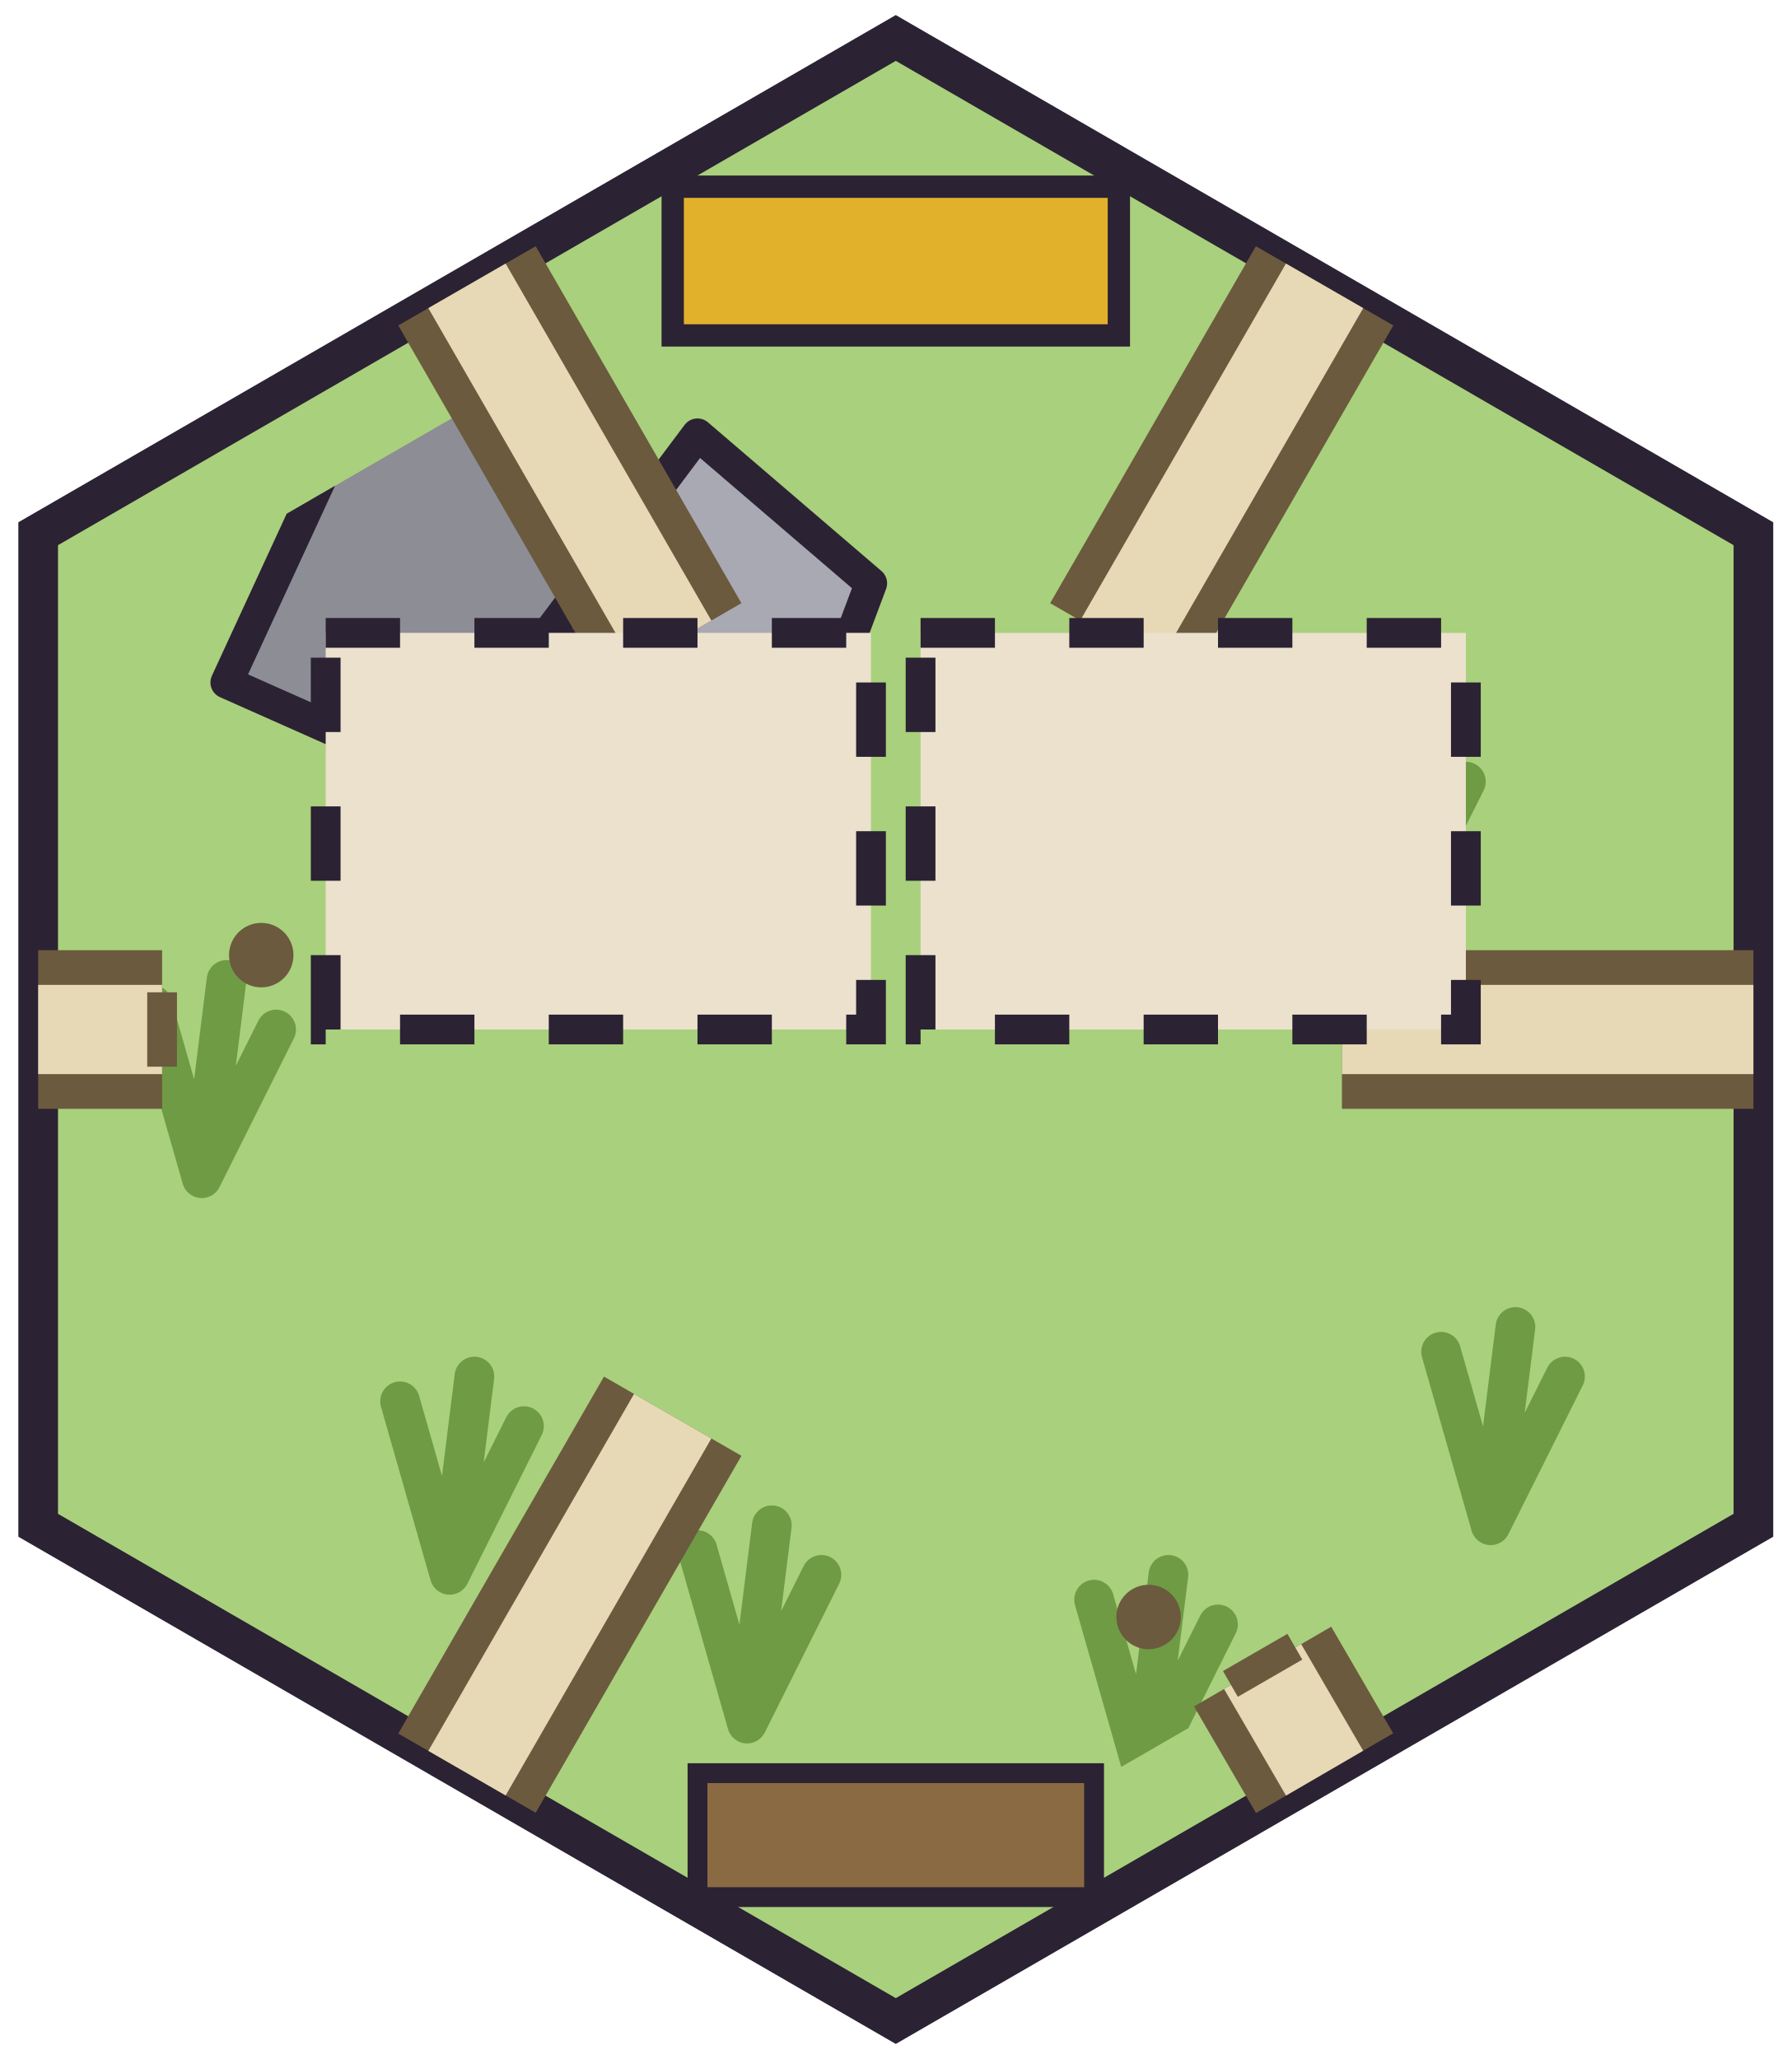
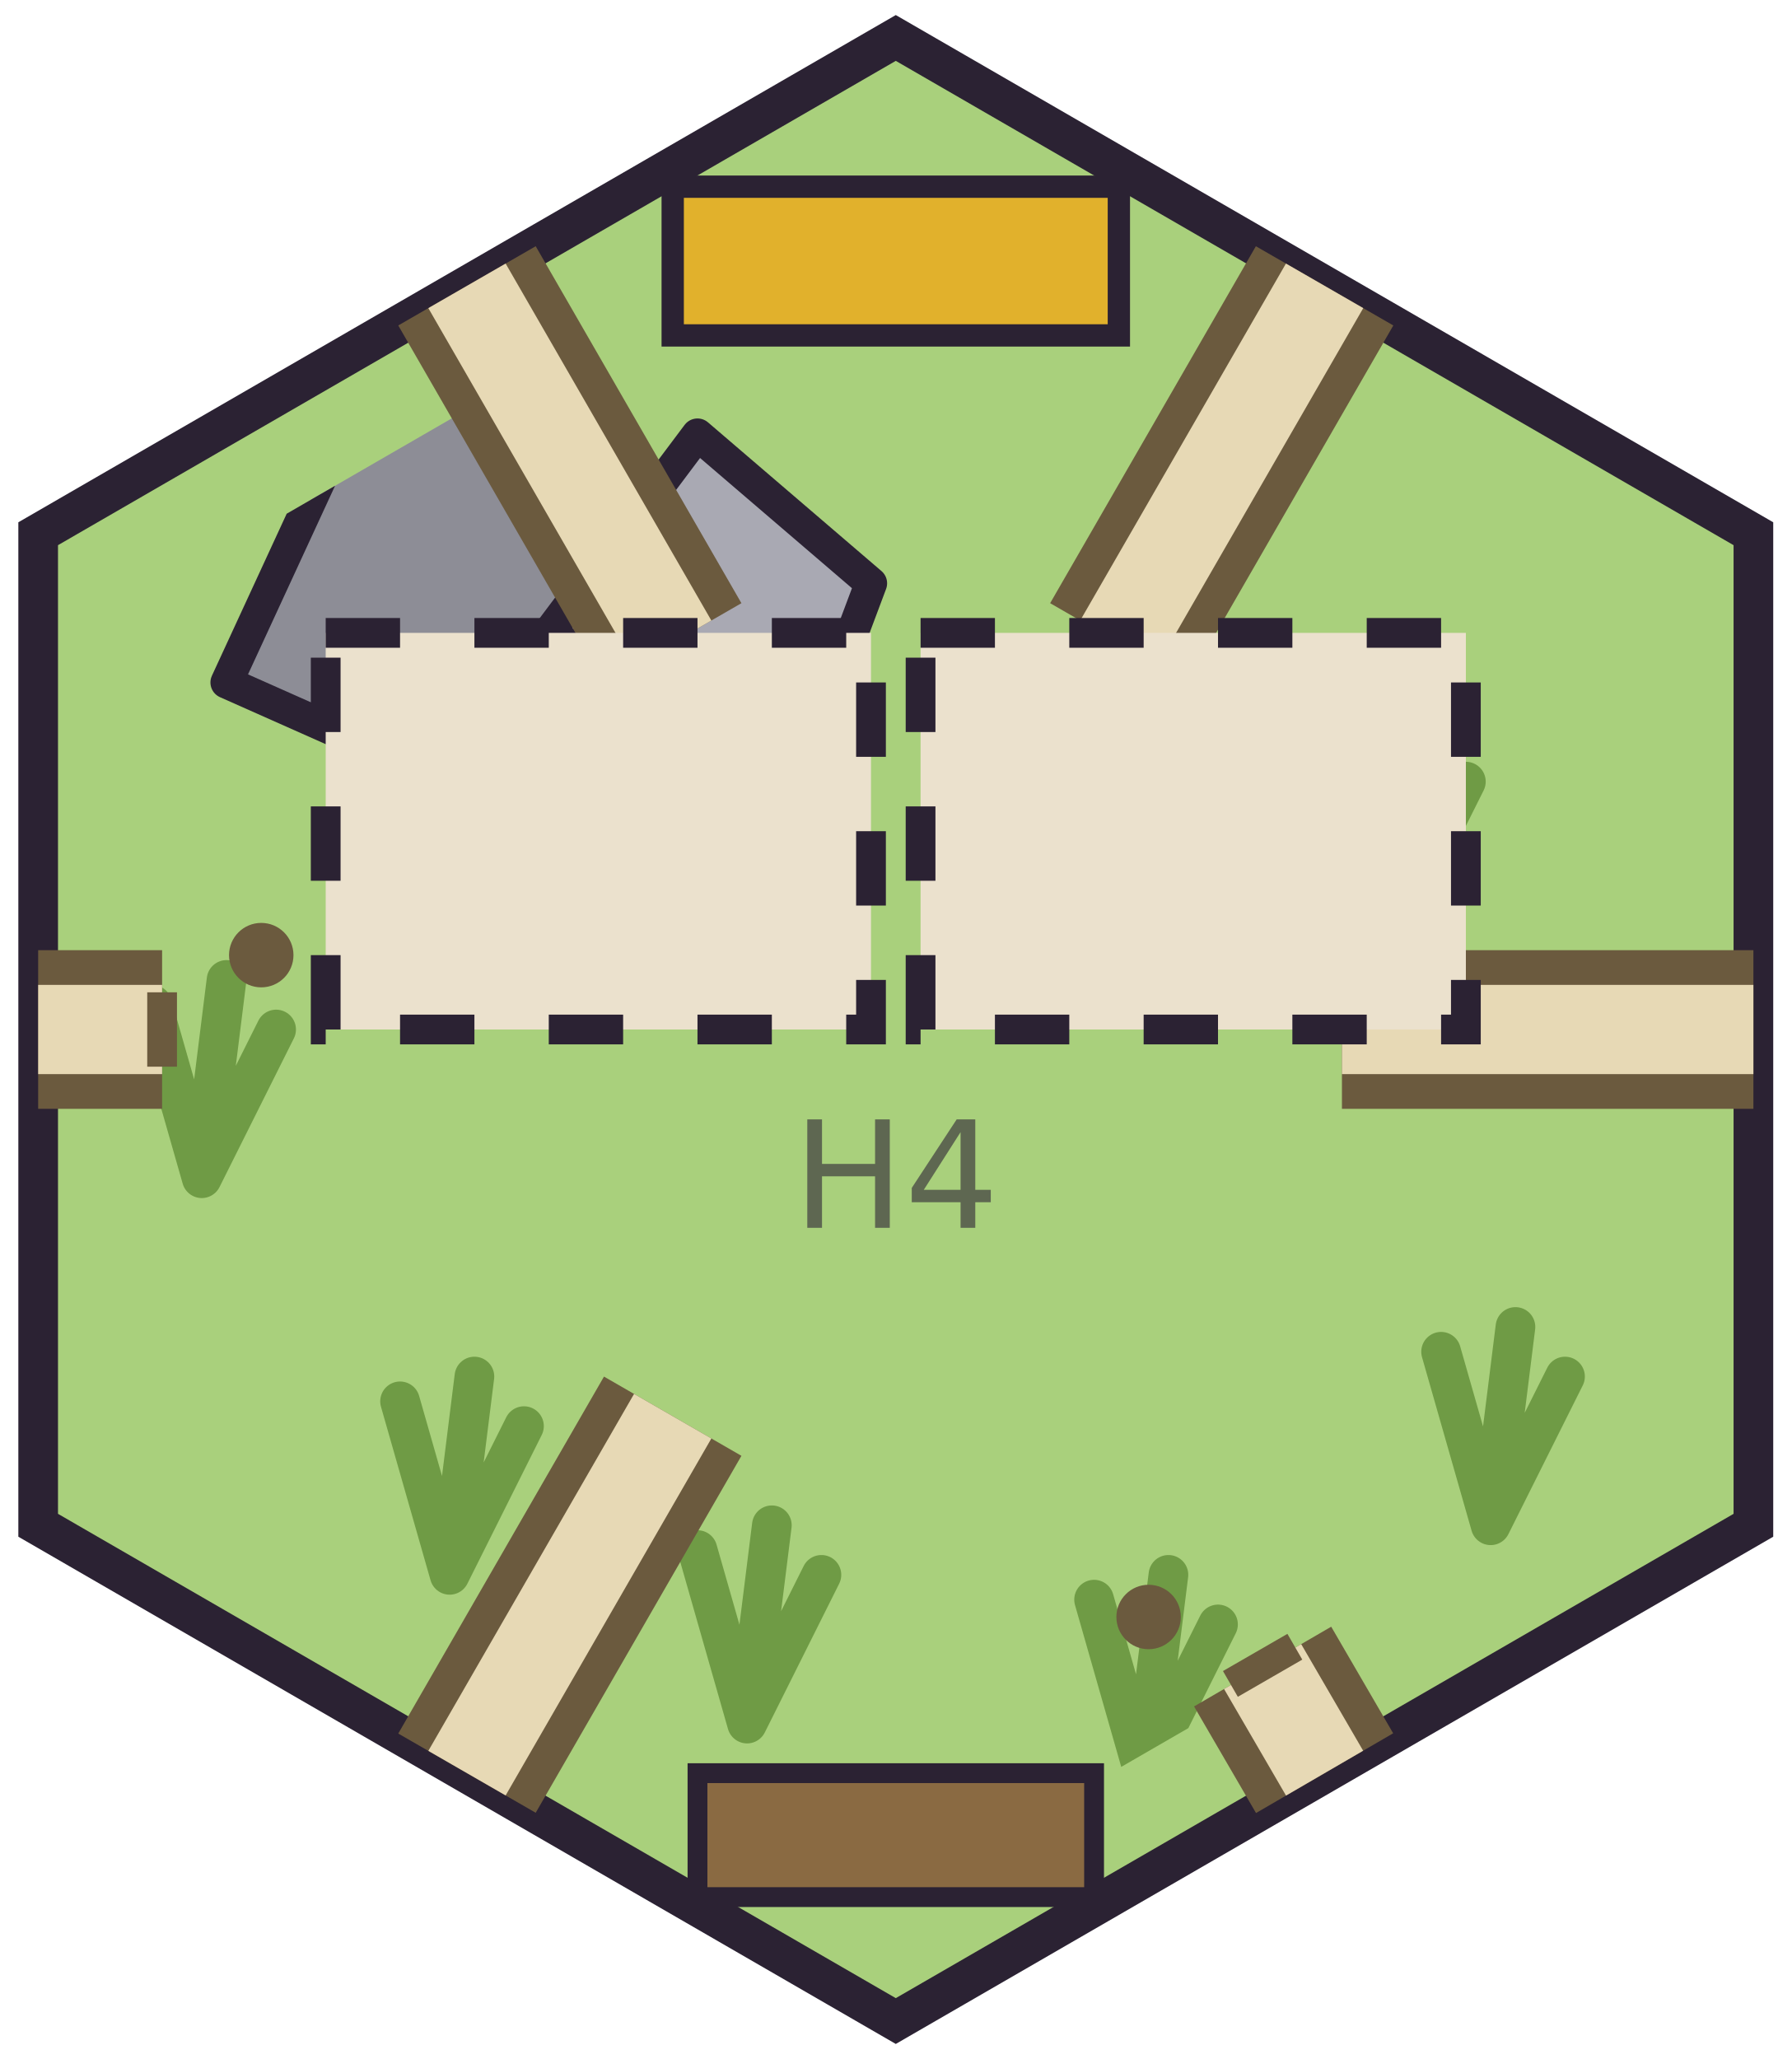
<svg xmlns="http://www.w3.org/2000/svg" viewBox="-36.14 -41.50 72.28 83.00" width="181" height="208" font-family="DejaVu Sans, Arial, sans-serif">
  <polygon points="34.6,20.0 0.0,40.0 -34.6,20.0 -34.6,-20.0 -0.0,-40.0 34.6,-20.0" fill="#a9d07c" stroke="#2b2233" stroke-width="1.6" />
  <clipPath id="c_iron">
    <polygon points="30.3,17.5 0.0,35.0 -30.3,17.5 -30.3,-17.5 -0.0,-35.0 30.3,-17.5" />
  </clipPath>
  <g clip-path="url(#c_iron)">
    <path d="M-18 22 l-2 -7 M-18 22 l1 -8 M-18 22 l3 -6" stroke="#6f9b45" stroke-width="1.6" fill="none" stroke-linecap="round" />
    <path d="M-6 28 l-2 -7 M-6 28 l1 -8 M-6 28 l3 -6" stroke="#6f9b45" stroke-width="1.6" fill="none" stroke-linecap="round" />
    <path d="M10 30 l-2 -7 M10 30 l1 -8 M10 30 l3 -6" stroke="#6f9b45" stroke-width="1.6" fill="none" stroke-linecap="round" />
    <path d="M24 20 l-2 -7 M24 20 l1 -8 M24 20 l3 -6" stroke="#6f9b45" stroke-width="1.6" fill="none" stroke-linecap="round" />
    <path d="M20 -4 l-2 -7 M20 -4 l1 -8 M20 -4 l3 -6" stroke="#6f9b45" stroke-width="1.6" fill="none" stroke-linecap="round" />
    <path d="M-28 6 l-2 -7 M-28 6 l1 -8 M-28 6 l3 -6" stroke="#6f9b45" stroke-width="1.6" fill="none" stroke-linecap="round" />
    <g stroke="#2b2233" stroke-width="1.3" stroke-linejoin="round">
      <polygon points="-27,-14 -21,-27 -12,-24 -11,-14 -18,-10" fill="#8d8d96" />
      <polygon points="-14,-16 -8,-24 -1,-18 -4,-10" fill="#a9a9b3" />
    </g>
  </g>
  <line x1="34.6" y1="0.0" x2="18.0" y2="0.0" stroke="#6b5a3e" stroke-width="6.4" />
  <line x1="34.6" y1="0.0" x2="18.0" y2="0.0" stroke="#e7d9b5" stroke-width="3.6" />
  <line x1="17.3" y1="-30.0" x2="9.0" y2="-15.6" stroke="#6b5a3e" stroke-width="6.4" />
  <line x1="17.3" y1="-30.0" x2="9.0" y2="-15.6" stroke="#e7d9b5" stroke-width="3.6" />
  <line x1="-17.3" y1="-30.0" x2="-9.0" y2="-15.6" stroke="#6b5a3e" stroke-width="6.4" />
  <line x1="-17.3" y1="-30.0" x2="-9.0" y2="-15.6" stroke="#e7d9b5" stroke-width="3.6" />
  <line x1="-34.6" y1="0.0" x2="-29.6" y2="0.0" stroke="#6b5a3e" stroke-width="6.4" />
  <line x1="-34.6" y1="0.0" x2="-29.6" y2="0.0" stroke="#e7d9b5" stroke-width="3.6" />
  <line x1="-29.6" y1="-1.5" x2="-29.6" y2="1.5" stroke="#6b5a3e" stroke-width="1.2" />
  <circle cx="-25.6" cy="-3.0" r="1.3" fill="#6b5a3e" />
  <line x1="-17.3" y1="30.0" x2="-9.0" y2="15.6" stroke="#6b5a3e" stroke-width="6.4" />
  <line x1="-17.3" y1="30.0" x2="-9.0" y2="15.6" stroke="#e7d9b5" stroke-width="3.6" />
  <line x1="17.3" y1="30.0" x2="14.8" y2="25.7" stroke="#6b5a3e" stroke-width="6.4" />
  <line x1="17.3" y1="30.0" x2="14.8" y2="25.7" stroke="#e7d9b5" stroke-width="3.6" />
  <line x1="13.5" y1="26.4" x2="16.1" y2="24.9" stroke="#6b5a3e" stroke-width="1.2" />
  <circle cx="10.2" cy="23.7" r="1.3" fill="#6b5a3e" />
  <rect x="-23" y="-16" width="22" height="16" fill="#ebe1cd" stroke="#2b2233" stroke-width="1.2" stroke-dasharray="3" />
  <rect x="1" y="-16" width="22" height="16" fill="#ebe1cd" stroke="#2b2233" stroke-width="1.2" stroke-dasharray="3" />
  <rect x="-9" y="-34" width="18" height="6" fill="#e1b12c" stroke="#2b2233" stroke-width="0.9" />
  <rect x="-8" y="30" width="16" height="5" fill="#8a6a42" stroke="#2b2233" stroke-width="0.8" />
+   <text x="0" y="8" text-anchor="middle" font-size="6" fill="#2b2233" opacity="0.6">H4</text>
</svg>
